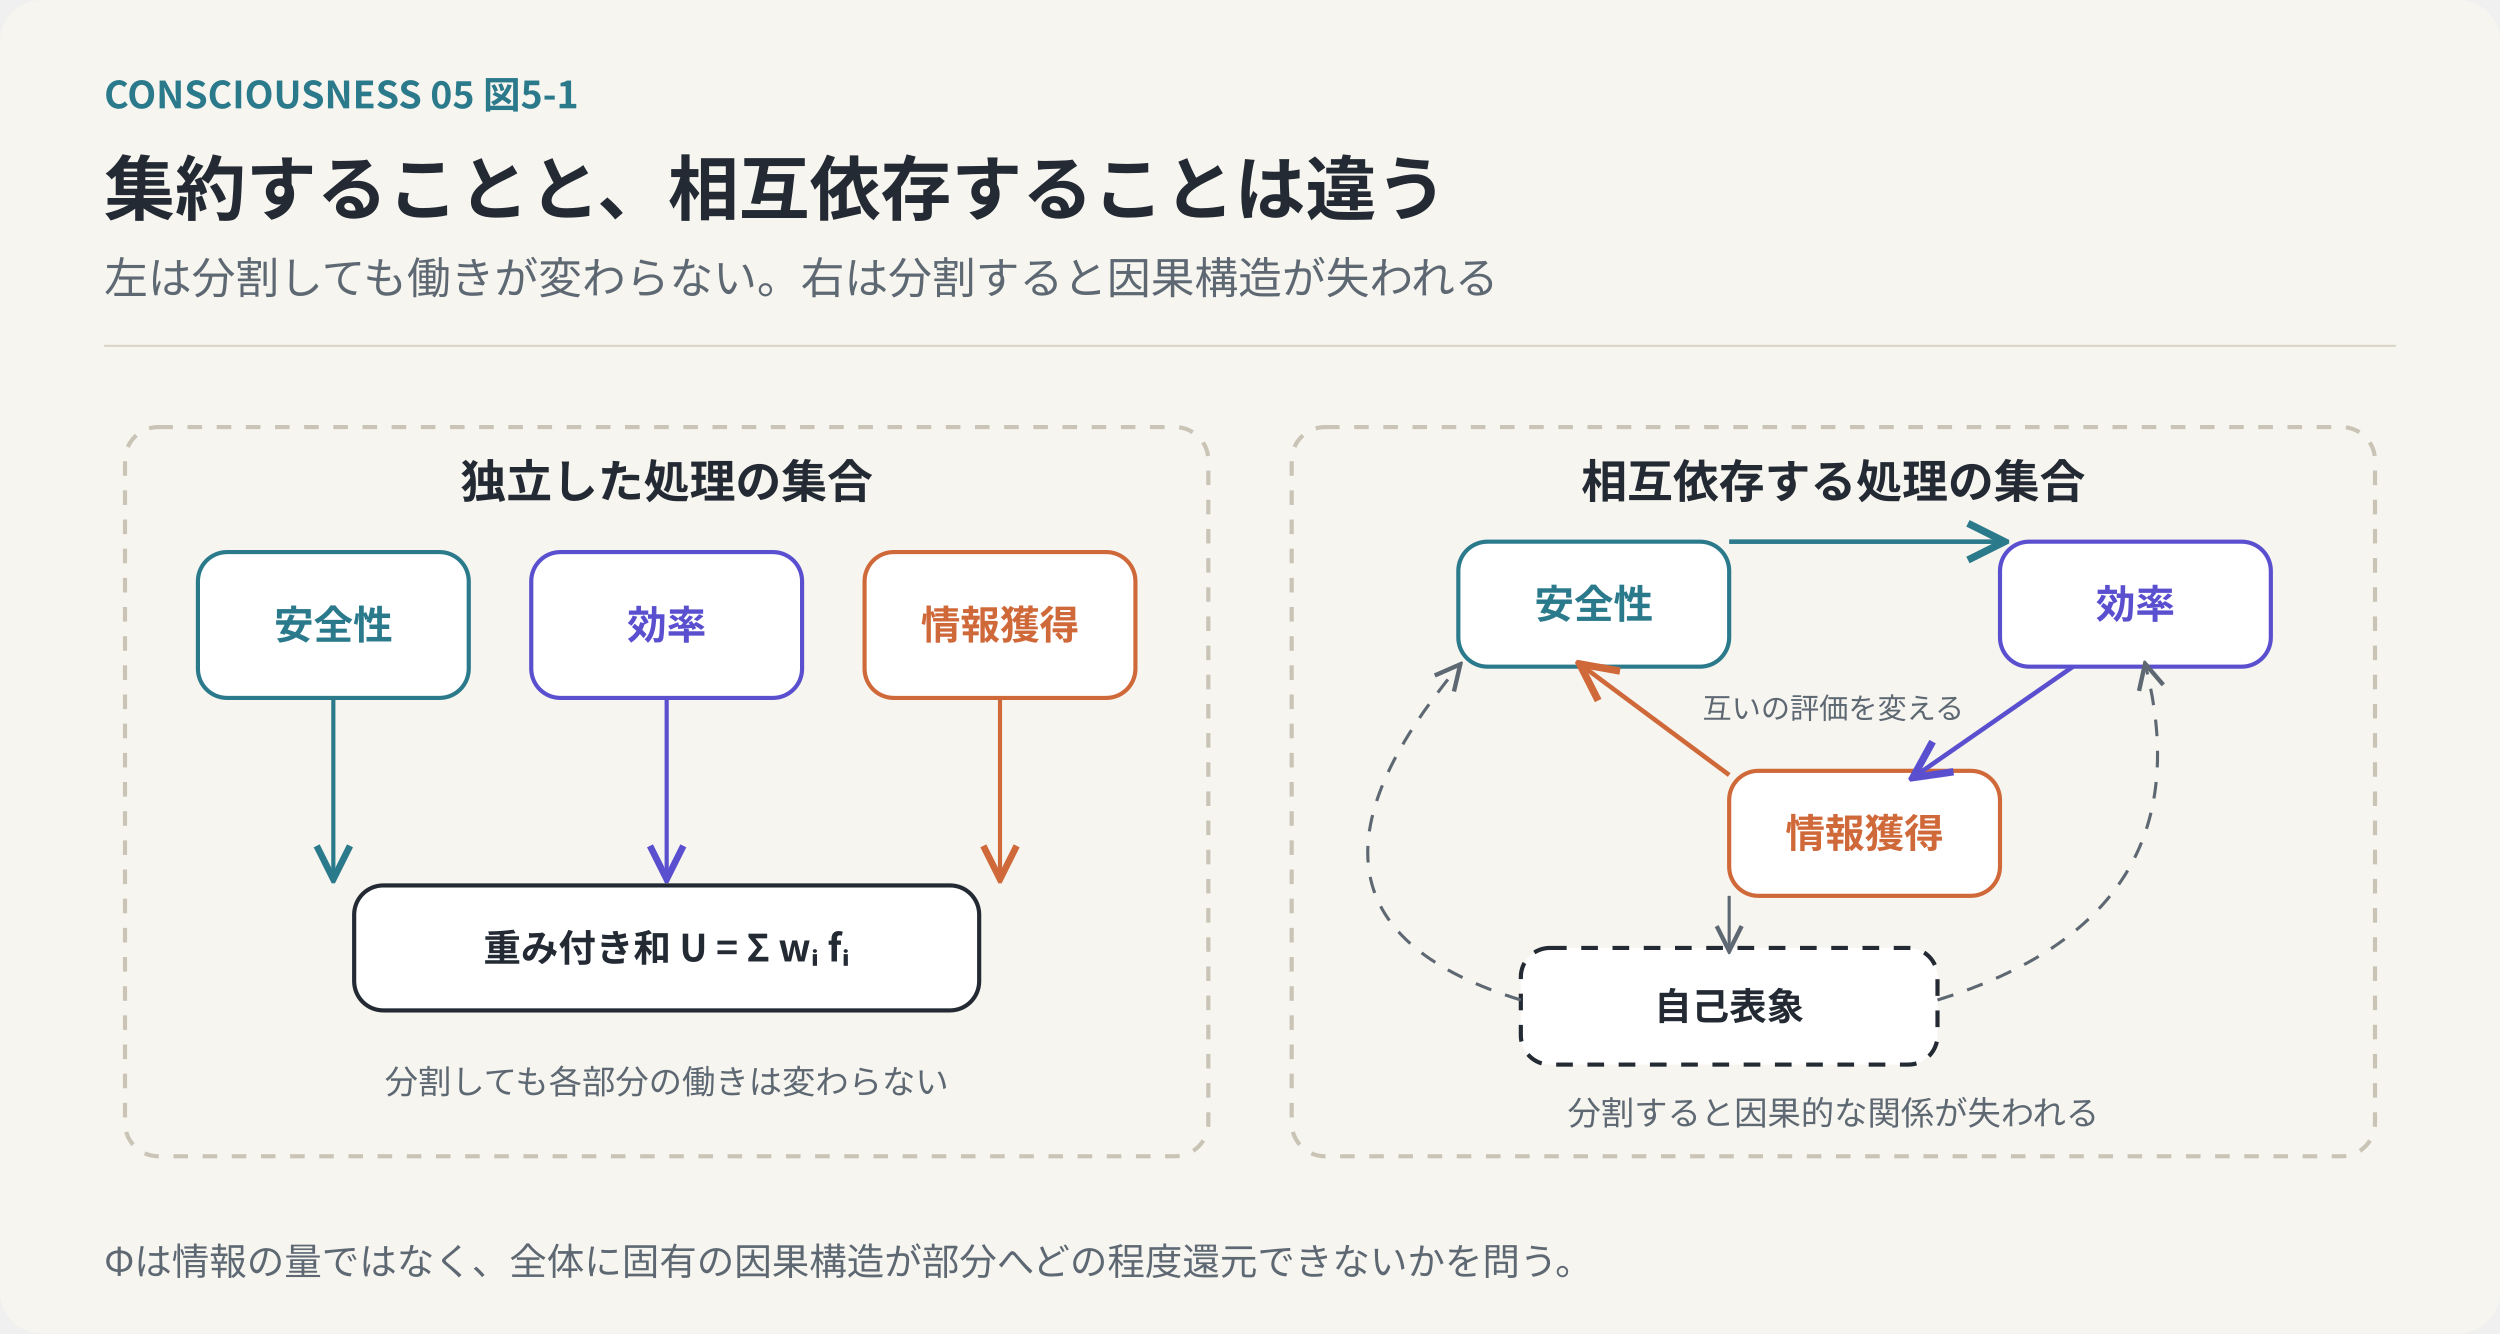
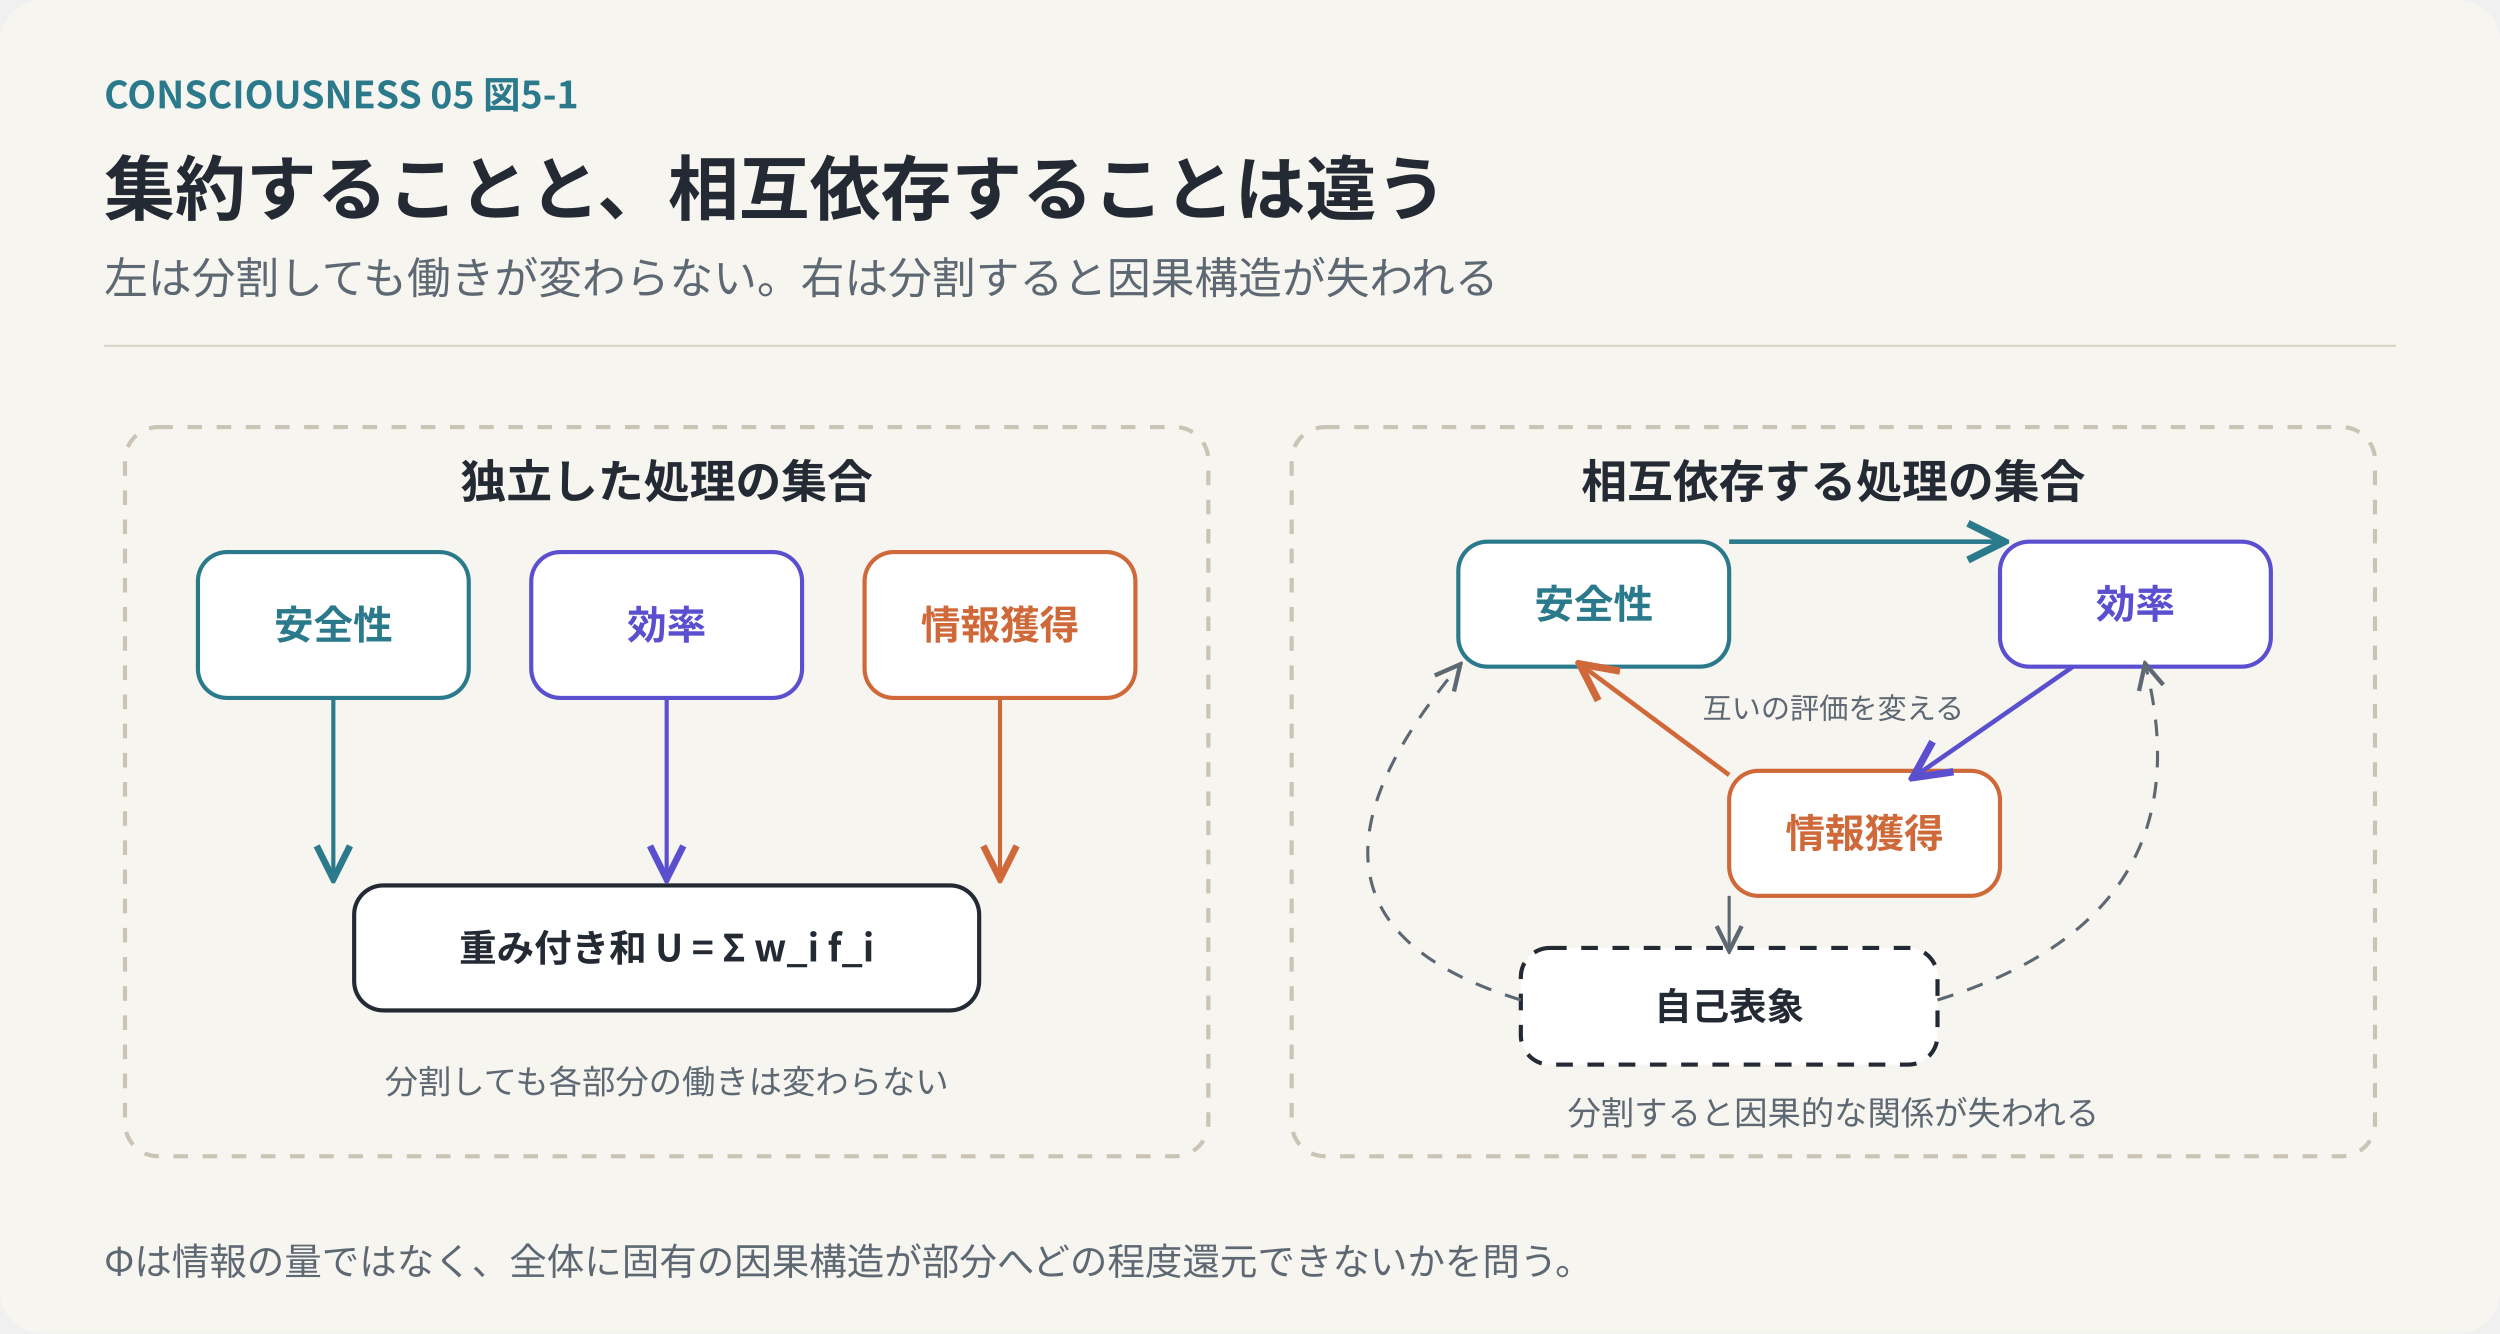
<svg xmlns="http://www.w3.org/2000/svg" width="1200" height="640" viewBox="0 0 1200 640" role="img" aria-labelledby="title desc">
  <defs>
    <marker id="arrow" markerWidth="10" markerHeight="10" refX="8" refY="5" orient="auto-start-reverse">
      <path d="M1,1 L9,5 L1,9" fill="none" stroke="#5d6873" stroke-width="1.4" />
    </marker>
    <marker id="arrow-teal" markerWidth="10" markerHeight="10" refX="8" refY="5" orient="auto-start-reverse">
      <path d="M1,1 L9,5 L1,9" fill="none" stroke="#2b7a8c" stroke-width="1.6" />
    </marker>
    <marker id="arrow-terra" markerWidth="10" markerHeight="10" refX="8" refY="5" orient="auto-start-reverse">
      <path d="M1,1 L9,5 L1,9" fill="none" stroke="#d0693a" stroke-width="1.6" />
    </marker>
    <marker id="arrow-indigo" markerWidth="10" markerHeight="10" refX="8" refY="5" orient="auto-start-reverse">
      <path d="M1,1 L9,5 L1,9" fill="none" stroke="#5a4fcf" stroke-width="1.6" />
    </marker>
    <marker id="arrow-ink" markerWidth="10" markerHeight="10" refX="8" refY="5" orient="auto-start-reverse">
      <path d="M1,1 L9,5 L1,9" fill="none" stroke="#232a33" stroke-width="1.6" />
    </marker>
  </defs>
  <rect width="1200" height="640" rx="20" fill="#f7f5ef" />
  <g font-family="system-ui, -apple-system, &quot;Hiragino Kaku Gothic ProN&quot;, &quot;Noto Sans CJK JP&quot;, Meiryo, sans-serif">
    <text x="50.0" y="52.0" fill="#2b7a8c" font-size="18" text-anchor="start" font-weight="700">CONSCIOUSNESS     05     図5-1</text>
    <text x="50.0" y="103.0" fill="#232a33" font-size="34" text-anchor="start" font-weight="700">集約することと、相互依存することは違う</text>
    <text x="50.0" y="141.0" fill="#5d6873" font-size="21" text-anchor="start" font-weight="400">左は分割しても働きが変わらない。右は分割すると因果構造が失われる</text>
    <line x1="50.0" y1="166.0" x2="1150.0" y2="166.0" stroke="#d8d4c8" stroke-width="1" />
    <rect x="60" y="205" width="520" height="350" rx="16" fill="none" stroke="#c9c4b6" stroke-width="2" stroke-dasharray="7 7" />
    <text x="320.0" y="239.0" fill="#232a33" font-size="22" text-anchor="middle" font-weight="700">独立した処理の集合</text>
    <rect x="95.0" y="265.0" width="130.0" height="70.0" rx="14" fill="#ffffff" stroke="#2b7a8c" stroke-width="2" />
    <text x="160.0" y="306.8" fill="#2b7a8c" font-size="19" text-anchor="middle" font-weight="700">安全性</text>
    <line x1="160.0" y1="335.0" x2="160.0" y2="420.0" stroke="#2b7a8c" stroke-width="2" marker-end="url(#arrow-teal)" />
    <rect x="255.0" y="265.0" width="130.0" height="70.0" rx="14" fill="#ffffff" stroke="#5a4fcf" stroke-width="2" />
    <text x="320.0" y="306.8" fill="#5a4fcf" font-size="19" text-anchor="middle" font-weight="700">効率</text>
    <line x1="320.0" y1="335.0" x2="320.0" y2="420.0" stroke="#5a4fcf" stroke-width="2" marker-end="url(#arrow-indigo)" />
    <rect x="415.0" y="265.0" width="130.0" height="70.0" rx="14" fill="#ffffff" stroke="#d0693a" stroke-width="2" />
    <text x="480.0" y="306.8" fill="#d0693a" font-size="19" text-anchor="middle" font-weight="700">情報獲得</text>
    <line x1="480.0" y1="335.0" x2="480.0" y2="420.0" stroke="#d0693a" stroke-width="2" marker-end="url(#arrow-terra)" />
    <rect x="170.0" y="425.0" width="300.0" height="60.0" rx="14" fill="#ffffff" stroke="#232a33" stroke-width="2" />
-     <text x="320.0" y="461.5" fill="#232a33" font-size="18" text-anchor="middle" font-weight="700">重み付き和  U = Σ wᵢ fᵢ</text>
+     <text x="320.0" y="461.5" fill="#232a33" font-size="18" text-anchor="middle" font-weight="700">重み付き和  U = Σ w_i f_i</text>
    <text x="320.0" y="525.0" fill="#5d6873" font-size="16" text-anchor="middle" font-weight="400">分割しても各部分の働きは変わらない</text>
    <rect x="620" y="205" width="520" height="350" rx="16" fill="none" stroke="#c9c4b6" stroke-width="2" stroke-dasharray="7 7" />
    <text x="880.0" y="239.0" fill="#232a33" font-size="22" text-anchor="middle" font-weight="700">相互依存する処理の集合</text>
    <rect x="700.0" y="260.0" width="130.0" height="60.0" rx="14" fill="#ffffff" stroke="#2b7a8c" stroke-width="2" />
    <text x="765.0" y="296.8" fill="#2b7a8c" font-size="19" text-anchor="middle" font-weight="700">安全性</text>
    <rect x="960.0" y="260.0" width="130.0" height="60.0" rx="14" fill="#ffffff" stroke="#5a4fcf" stroke-width="2" />
    <text x="1025.0" y="296.8" fill="#5a4fcf" font-size="19" text-anchor="middle" font-weight="700">効率</text>
    <rect x="830.0" y="370.0" width="130.0" height="60.0" rx="14" fill="#ffffff" stroke="#d0693a" stroke-width="2" />
    <text x="895.0" y="406.8" fill="#d0693a" font-size="19" text-anchor="middle" font-weight="700">情報獲得</text>
    <line x1="830.0" y1="260.0" x2="960.0" y2="260.0" stroke="#2b7a8c" stroke-width="2.2" marker-end="url(#arrow-teal)" />
    <line x1="995.0" y1="320.0" x2="920.0" y2="372.0" stroke="#5a4fcf" stroke-width="2.2" marker-end="url(#arrow-indigo)" />
    <line x1="830.0" y1="372.0" x2="760.0" y2="320.0" stroke="#d0693a" stroke-width="2.2" marker-end="url(#arrow-terra)" />
    <text x="880.0" y="345.0" fill="#5d6873" font-size="14" text-anchor="middle" font-weight="400">互いの評価を変える</text>
    <rect x="730.0" y="455.0" width="200.0" height="56.0" rx="14" fill="#ffffff" stroke="#232a33" stroke-width="2" stroke-dasharray="8 7" />
    <text x="830.0" y="489.5" fill="#232a33" font-size="18" text-anchor="middle" font-weight="700">自己表象</text>
    <line x1="830.0" y1="430.0" x2="830.0" y2="455.0" stroke="#5d6873" stroke-width="1.5" marker-end="url(#arrow)" />
    <path d="M930.0,480.0 Q1060.0,440.0 1030.0,320.0" fill="none" stroke="#5d6873" stroke-width="1.5" marker-end="url(#arrow)" stroke-dasharray="8 7" />
    <path d="M730.0,480.0 Q600.0,440.0 700.0,320.0" fill="none" stroke="#5d6873" stroke-width="1.5" marker-end="url(#arrow)" stroke-dasharray="8 7" />
    <text x="880.0" y="540.0" fill="#5d6873" font-size="16" text-anchor="middle" font-weight="400">分割すると因果的な関係が失われる</text>
    <text x="50.0" y="612.0" fill="#5d6873" font-size="18" text-anchor="start" font-weight="400">Φは情報の量ではなく、全体に固有の因果構造が部分へどの程度還元できないかを問う。</text>
  </g>
</svg>
